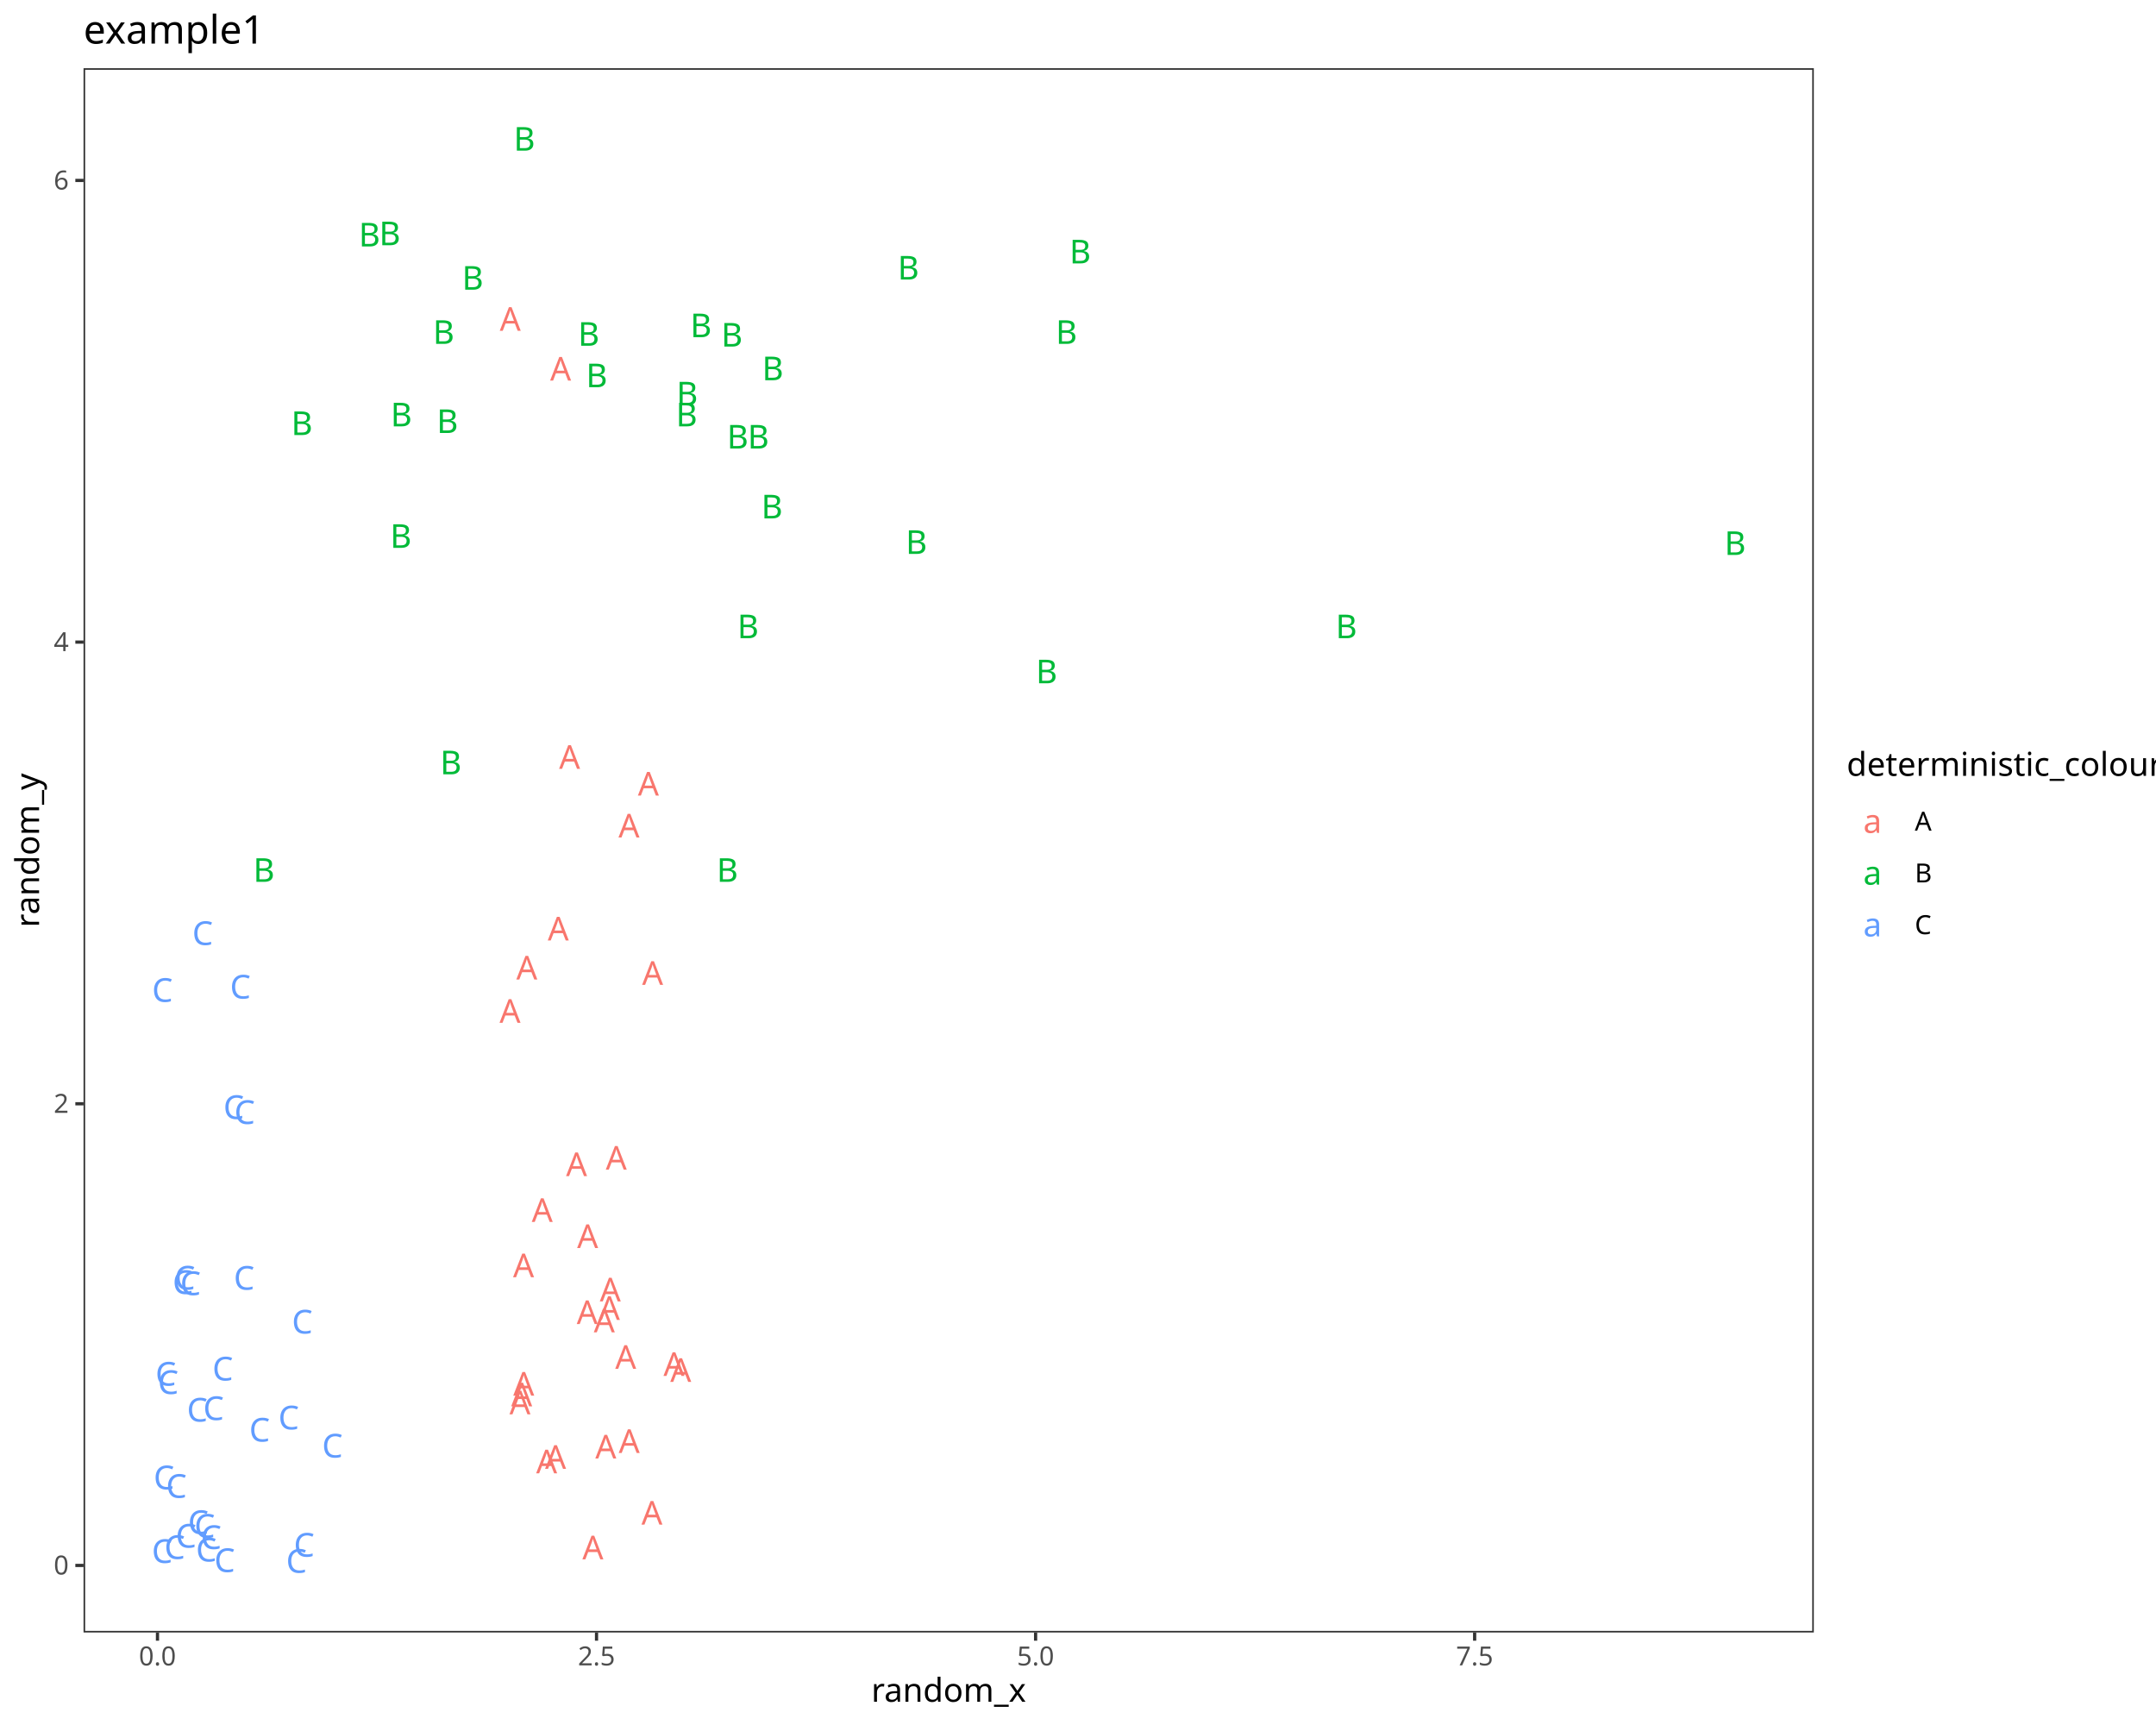
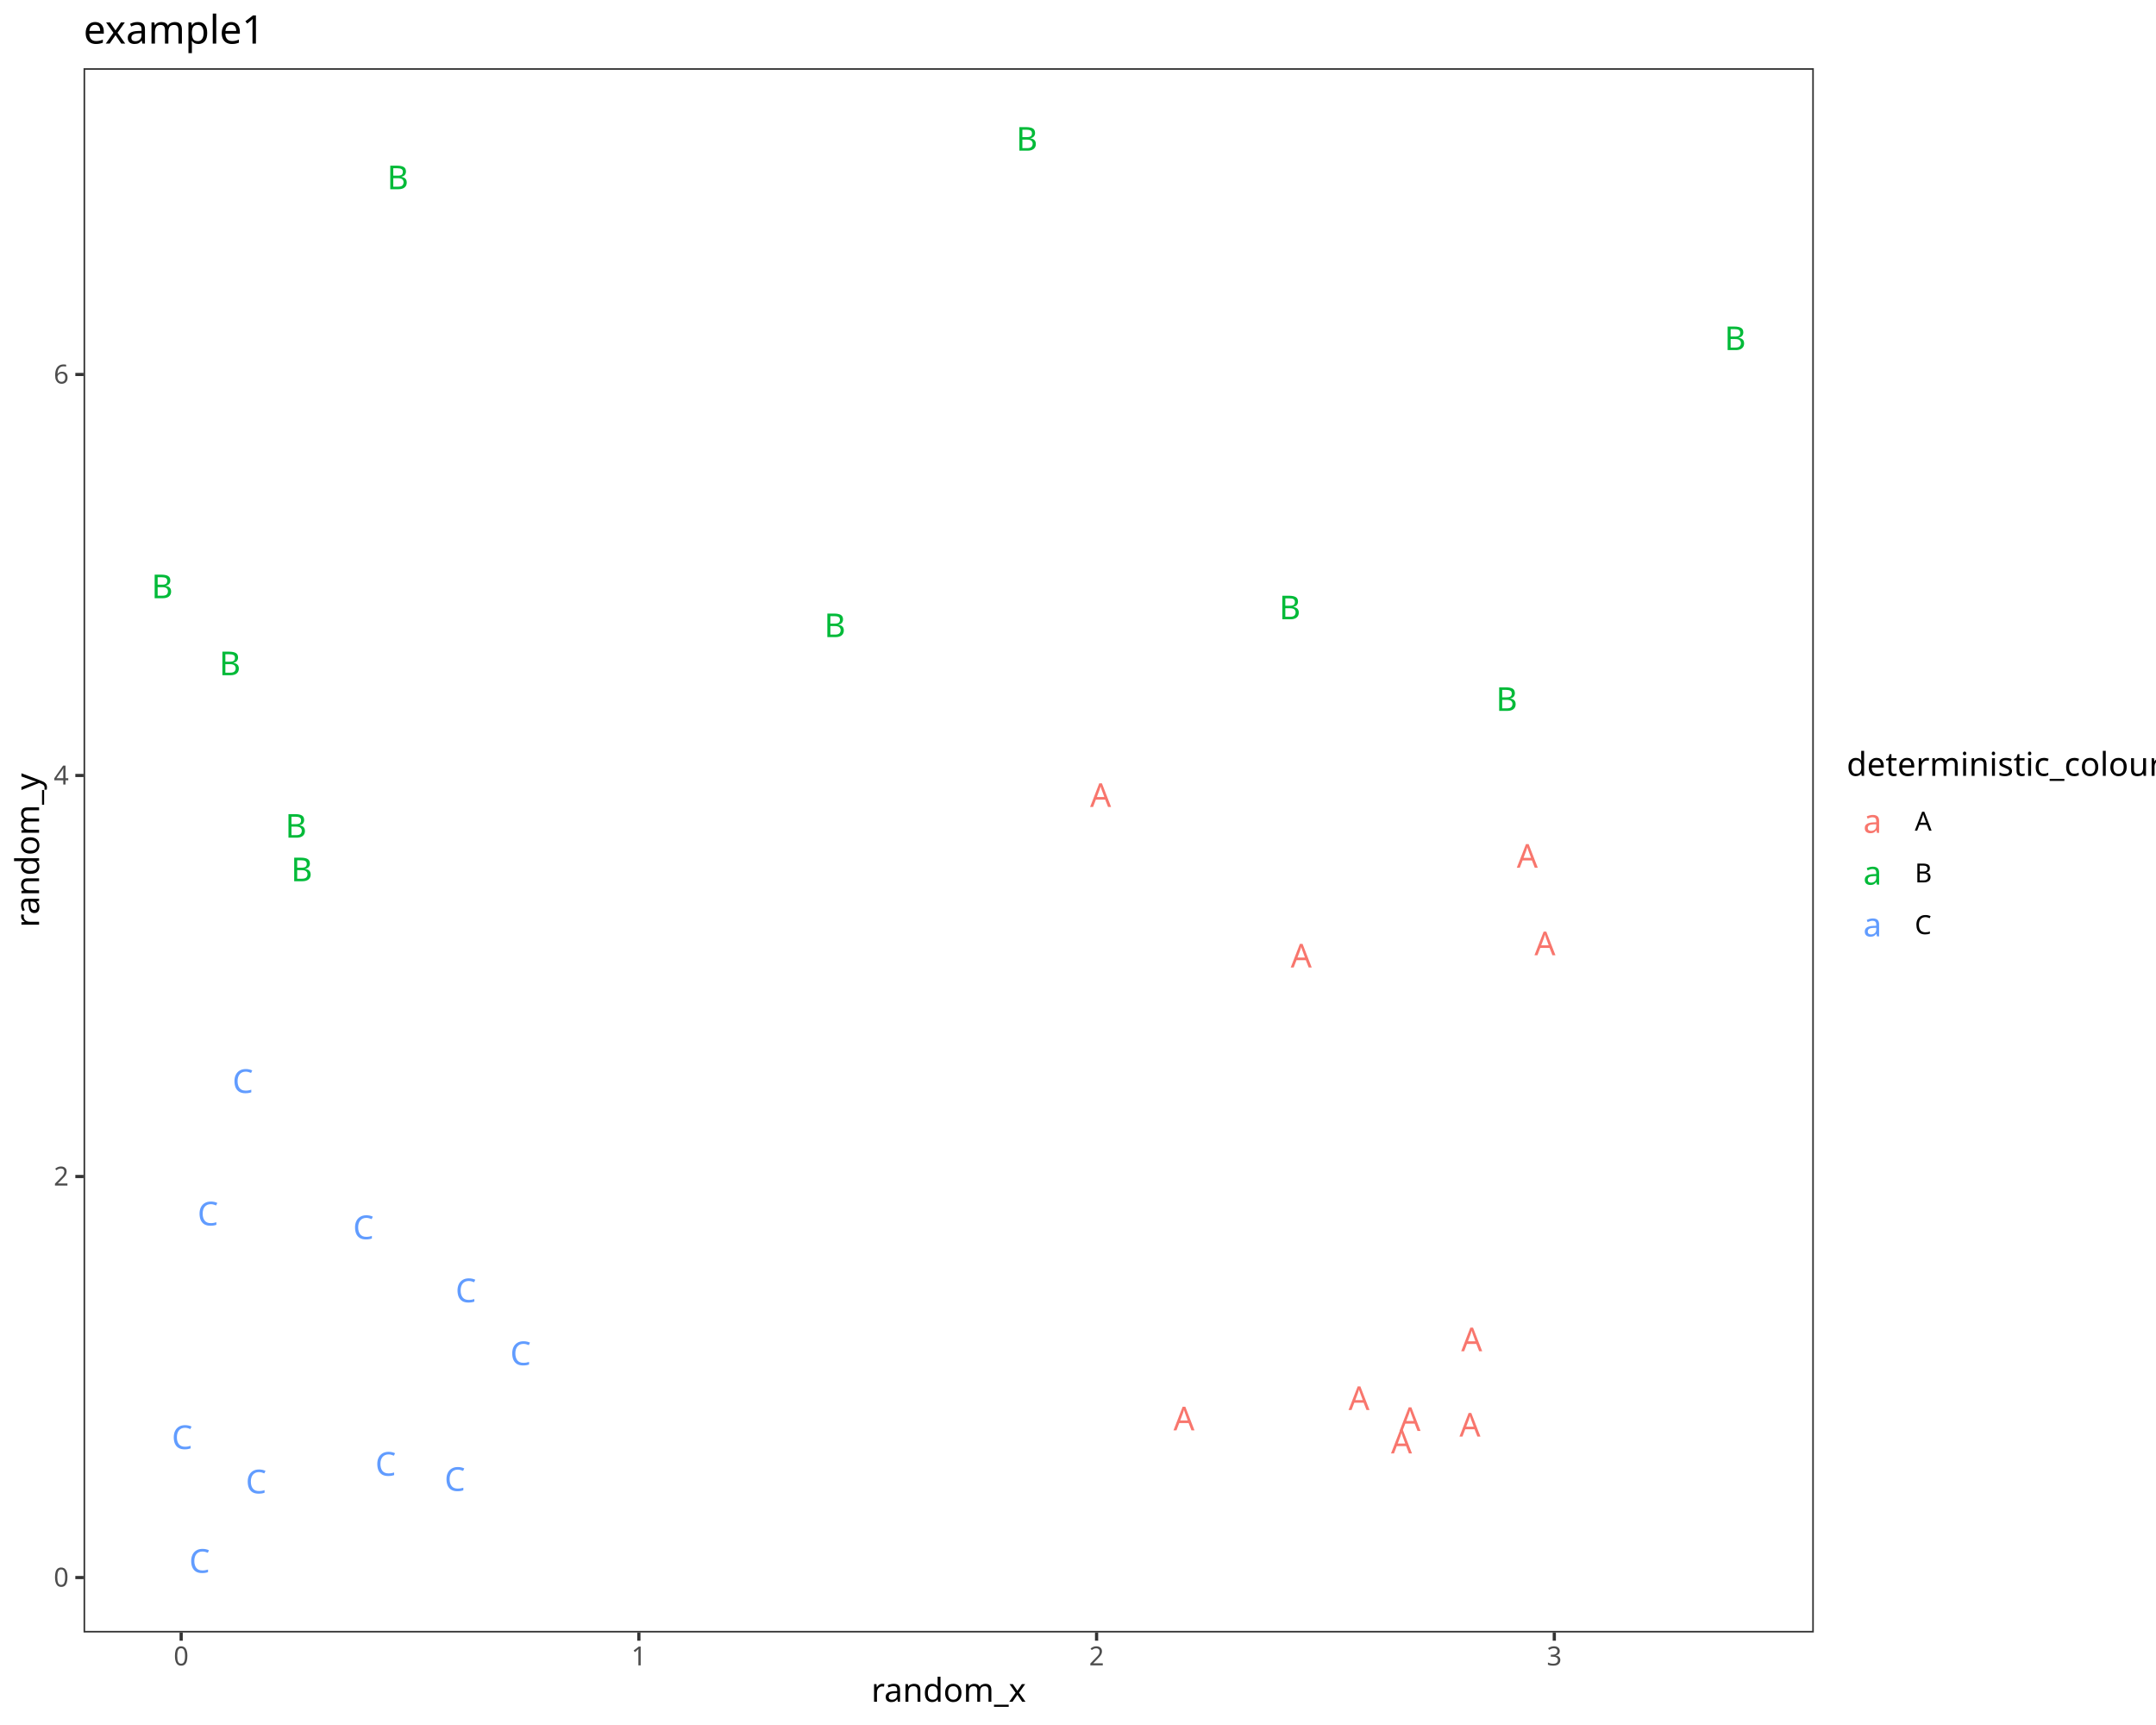
<svg xmlns="http://www.w3.org/2000/svg" class="svglite" data-engine-version="2.0" width="720.00pt" height="576.00pt" viewBox="0 0 720.00 576.00">
  <defs>
    <style type="text/css">
    .svglite line, .svglite polyline, .svglite polygon, .svglite path, .svglite rect, .svglite circle {
      fill: none;
      stroke: #000000;
      stroke-linecap: round;
      stroke-linejoin: round;
      stroke-miterlimit: 10.00;
    }
  </style>
  </defs>
  <rect width="100%" height="100%" style="stroke: none; fill: #FFFFFF;" />
  <defs>
    <clipPath id="cpMC4wMHw3MjAuMDB8MC4wMHw1NzYuMDA=">
      <rect x="0.00" y="0.00" width="720.00" height="576.00" />
    </clipPath>
  </defs>
  <g clip-path="url(#cpMC4wMHw3MjAuMDB8MC4wMHw1NzYuMDA=)">
    <rect x="-0" y="0.00" width="720.00" height="576.00" style="stroke-width: 1.07; stroke: #FFFFFF; fill: #FFFFFF;" />
  </g>
  <defs>
    <clipPath id="cpMjcuOTB8NjA1LjczfDIyLjc4fDU0NS4xMQ==">
      <rect x="27.90" y="22.78" width="577.83" height="522.33" />
    </clipPath>
  </defs>
  <g clip-path="url(#cpMjcuOTB8NjA1LjczfDIyLjc4fDU0NS4xMQ==)">
    <rect x="27.90" y="22.78" width="577.83" height="522.33" style="stroke-width: 1.07; stroke: none; fill: #FFFFFF;" />
-     <text x="225.08" y="459.43" text-anchor="middle" style="font-size: 11.00px; fill: #F8766D; font-family: sans;" textLength="7.34px" lengthAdjust="spacingAndGlyphs">A</text>
-     <text x="170.40" y="110.46" text-anchor="middle" style="font-size: 11.00px; fill: #F8766D; font-family: sans;" textLength="7.34px" lengthAdjust="spacingAndGlyphs">A</text>
-     <text x="181.09" y="408.03" text-anchor="middle" style="font-size: 11.00px; fill: #F8766D; font-family: sans;" textLength="7.34px" lengthAdjust="spacingAndGlyphs">A</text>
-     <text x="208.96" y="457.08" text-anchor="middle" style="font-size: 11.00px; fill: #F8766D; font-family: sans;" textLength="7.34px" lengthAdjust="spacingAndGlyphs">A</text>
-     <text x="203.52" y="440.74" text-anchor="middle" style="font-size: 11.00px; fill: #F8766D; font-family: sans;" textLength="7.34px" lengthAdjust="spacingAndGlyphs">A</text>
-     <text x="217.95" y="328.86" text-anchor="middle" style="font-size: 11.00px; fill: #F8766D; font-family: sans;" textLength="7.34px" lengthAdjust="spacingAndGlyphs">A</text>
-     <text x="196.11" y="442.12" text-anchor="middle" style="font-size: 11.00px; fill: #F8766D; font-family: sans;" textLength="7.34px" lengthAdjust="spacingAndGlyphs">A</text>
-     <text x="217.73" y="509.10" text-anchor="middle" style="font-size: 11.00px; fill: #F8766D; font-family: sans;" textLength="7.34px" lengthAdjust="spacingAndGlyphs">A</text>
-     <text x="210.06" y="279.64" text-anchor="middle" style="font-size: 11.00px; fill: #F8766D; font-family: sans;" textLength="7.34px" lengthAdjust="spacingAndGlyphs">A</text>
-     <text x="227.34" y="461.44" text-anchor="middle" style="font-size: 11.00px; fill: #F8766D; font-family: sans;" textLength="7.34px" lengthAdjust="spacingAndGlyphs">A</text>
-     <text x="174.23" y="469.59" text-anchor="middle" style="font-size: 11.00px; fill: #F8766D; font-family: sans;" textLength="7.34px" lengthAdjust="spacingAndGlyphs">A</text>
-     <text x="185.54" y="490.46" text-anchor="middle" style="font-size: 11.00px; fill: #F8766D; font-family: sans;" textLength="7.34px" lengthAdjust="spacingAndGlyphs">A</text>
-     <text x="198.00" y="520.68" text-anchor="middle" style="font-size: 11.00px; fill: #F8766D; font-family: sans;" textLength="7.34px" lengthAdjust="spacingAndGlyphs">A</text>
-     <text x="187.22" y="127.09" text-anchor="middle" style="font-size: 11.00px; fill: #F8766D; font-family: sans;" textLength="7.34px" lengthAdjust="spacingAndGlyphs">A</text>
-     <text x="175.94" y="327.07" text-anchor="middle" style="font-size: 11.00px; fill: #F8766D; font-family: sans;" textLength="7.34px" lengthAdjust="spacingAndGlyphs">A</text>
-     <text x="190.22" y="256.72" text-anchor="middle" style="font-size: 11.00px; fill: #F8766D; font-family: sans;" textLength="7.34px" lengthAdjust="spacingAndGlyphs">A</text>
-     <text x="174.85" y="426.49" text-anchor="middle" style="font-size: 11.00px; fill: #F8766D; font-family: sans;" textLength="7.34px" lengthAdjust="spacingAndGlyphs">A</text>
-     <text x="201.81" y="444.88" text-anchor="middle" style="font-size: 11.00px; fill: #F8766D; font-family: sans;" textLength="7.34px" lengthAdjust="spacingAndGlyphs">A</text>
-     <text x="203.81" y="434.56" text-anchor="middle" style="font-size: 11.00px; fill: #F8766D; font-family: sans;" textLength="7.34px" lengthAdjust="spacingAndGlyphs">A</text>
-     <text x="202.31" y="487.01" text-anchor="middle" style="font-size: 11.00px; fill: #F8766D; font-family: sans;" textLength="7.34px" lengthAdjust="spacingAndGlyphs">A</text>
-     <text x="192.55" y="392.72" text-anchor="middle" style="font-size: 11.00px; fill: #F8766D; font-family: sans;" textLength="7.34px" lengthAdjust="spacingAndGlyphs">A</text>
-     <text x="216.54" y="265.65" text-anchor="middle" style="font-size: 11.00px; fill: #F8766D; font-family: sans;" textLength="7.34px" lengthAdjust="spacingAndGlyphs">A</text>
-     <text x="173.65" y="472.26" text-anchor="middle" style="font-size: 11.00px; fill: #F8766D; font-family: sans;" textLength="7.34px" lengthAdjust="spacingAndGlyphs">A</text>
-     <text x="205.81" y="390.57" text-anchor="middle" style="font-size: 11.00px; fill: #F8766D; font-family: sans;" textLength="7.34px" lengthAdjust="spacingAndGlyphs">A</text>
-     <text x="182.56" y="491.96" text-anchor="middle" style="font-size: 11.00px; fill: #F8766D; font-family: sans;" textLength="7.34px" lengthAdjust="spacingAndGlyphs">A</text>
-     <text x="196.25" y="416.73" text-anchor="middle" style="font-size: 11.00px; fill: #F8766D; font-family: sans;" textLength="7.34px" lengthAdjust="spacingAndGlyphs">A</text>
-     <text x="186.44" y="314.03" text-anchor="middle" style="font-size: 11.00px; fill: #F8766D; font-family: sans;" textLength="7.34px" lengthAdjust="spacingAndGlyphs">A</text>
-     <text x="210.13" y="485.17" text-anchor="middle" style="font-size: 11.00px; fill: #F8766D; font-family: sans;" textLength="7.34px" lengthAdjust="spacingAndGlyphs">A</text>
-     <text x="174.91" y="466.03" text-anchor="middle" style="font-size: 11.00px; fill: #F8766D; font-family: sans;" textLength="7.34px" lengthAdjust="spacingAndGlyphs">A</text>
-     <text x="170.33" y="341.53" text-anchor="middle" style="font-size: 11.00px; fill: #F8766D; font-family: sans;" textLength="7.34px" lengthAdjust="spacingAndGlyphs">A</text>
-     <text x="449.62" y="213.11" text-anchor="middle" style="font-size: 11.00px; fill: #00BA38; font-family: sans;" textLength="7.34px" lengthAdjust="spacingAndGlyphs">B</text>
-     <text x="150.56" y="258.55" text-anchor="middle" style="font-size: 11.00px; fill: #00BA38; font-family: sans;" textLength="7.34px" lengthAdjust="spacingAndGlyphs">B</text>
-     <text x="306.04" y="184.95" text-anchor="middle" style="font-size: 11.00px; fill: #00BA38; font-family: sans;" textLength="7.34px" lengthAdjust="spacingAndGlyphs">B</text>
-     <text x="123.38" y="82.29" text-anchor="middle" style="font-size: 11.00px; fill: #00BA38; font-family: sans;" textLength="7.34px" lengthAdjust="spacingAndGlyphs">B</text>
-     <text x="360.73" y="87.95" text-anchor="middle" style="font-size: 11.00px; fill: #00BA38; font-family: sans;" textLength="7.34px" lengthAdjust="spacingAndGlyphs">B</text>
-     <text x="253.25" y="149.77" text-anchor="middle" style="font-size: 11.00px; fill: #00BA38; font-family: sans;" textLength="7.34px" lengthAdjust="spacingAndGlyphs">B</text>
-     <text x="133.87" y="182.93" text-anchor="middle" style="font-size: 11.00px; fill: #00BA38; font-family: sans;" textLength="7.34px" lengthAdjust="spacingAndGlyphs">B</text>
-     <text x="246.35" y="149.77" text-anchor="middle" style="font-size: 11.00px; fill: #00BA38; font-family: sans;" textLength="7.34px" lengthAdjust="spacingAndGlyphs">B</text>
-     <text x="229.48" y="135.37" text-anchor="middle" style="font-size: 11.00px; fill: #00BA38; font-family: sans;" textLength="7.34px" lengthAdjust="spacingAndGlyphs">B</text>
-     <text x="242.91" y="294.45" text-anchor="middle" style="font-size: 11.00px; fill: #00BA38; font-family: sans;" textLength="7.34px" lengthAdjust="spacingAndGlyphs">B</text>
-     <text x="100.82" y="145.26" text-anchor="middle" style="font-size: 11.00px; fill: #00BA38; font-family: sans;" textLength="7.34px" lengthAdjust="spacingAndGlyphs">B</text>
-     <text x="130.18" y="81.88" text-anchor="middle" style="font-size: 11.00px; fill: #00BA38; font-family: sans;" textLength="7.34px" lengthAdjust="spacingAndGlyphs">B</text>
-     <text x="134.02" y="142.36" text-anchor="middle" style="font-size: 11.00px; fill: #00BA38; font-family: sans;" textLength="7.34px" lengthAdjust="spacingAndGlyphs">B</text>
-     <text x="356.14" y="114.82" text-anchor="middle" style="font-size: 11.00px; fill: #00BA38; font-family: sans;" textLength="7.34px" lengthAdjust="spacingAndGlyphs">B</text>
-     <text x="157.87" y="96.73" text-anchor="middle" style="font-size: 11.00px; fill: #00BA38; font-family: sans;" textLength="7.34px" lengthAdjust="spacingAndGlyphs">B</text>
-     <text x="196.60" y="115.45" text-anchor="middle" style="font-size: 11.00px; fill: #00BA38; font-family: sans;" textLength="7.34px" lengthAdjust="spacingAndGlyphs">B</text>
-     <text x="199.28" y="129.30" text-anchor="middle" style="font-size: 11.00px; fill: #00BA38; font-family: sans;" textLength="7.34px" lengthAdjust="spacingAndGlyphs">B</text>
-     <text x="349.52" y="228.16" text-anchor="middle" style="font-size: 11.00px; fill: #00BA38; font-family: sans;" textLength="7.34px" lengthAdjust="spacingAndGlyphs">B</text>
-     <text x="257.80" y="173.10" text-anchor="middle" style="font-size: 11.00px; fill: #00BA38; font-family: sans;" textLength="7.34px" lengthAdjust="spacingAndGlyphs">B</text>
-     <text x="149.42" y="144.58" text-anchor="middle" style="font-size: 11.00px; fill: #00BA38; font-family: sans;" textLength="7.34px" lengthAdjust="spacingAndGlyphs">B</text>
-     <text x="234.09" y="112.59" text-anchor="middle" style="font-size: 11.00px; fill: #00BA38; font-family: sans;" textLength="7.34px" lengthAdjust="spacingAndGlyphs">B</text>
-     <text x="249.81" y="213.11" text-anchor="middle" style="font-size: 11.00px; fill: #00BA38; font-family: sans;" textLength="7.34px" lengthAdjust="spacingAndGlyphs">B</text>
-     <text x="175.12" y="50.31" text-anchor="middle" style="font-size: 11.00px; fill: #00BA38; font-family: sans;" textLength="7.34px" lengthAdjust="spacingAndGlyphs">B</text>
-     <text x="244.42" y="115.72" text-anchor="middle" style="font-size: 11.00px; fill: #00BA38; font-family: sans;" textLength="7.34px" lengthAdjust="spacingAndGlyphs">B</text>
-     <text x="258.07" y="126.96" text-anchor="middle" style="font-size: 11.00px; fill: #00BA38; font-family: sans;" textLength="7.34px" lengthAdjust="spacingAndGlyphs">B</text>
-     <text x="579.46" y="185.30" text-anchor="middle" style="font-size: 11.00px; fill: #00BA38; font-family: sans;" textLength="7.34px" lengthAdjust="spacingAndGlyphs">B</text>
-     <text x="229.30" y="142.36" text-anchor="middle" style="font-size: 11.00px; fill: #00BA38; font-family: sans;" textLength="7.34px" lengthAdjust="spacingAndGlyphs">B</text>
-     <text x="88.14" y="294.45" text-anchor="middle" style="font-size: 11.00px; fill: #00BA38; font-family: sans;" textLength="7.34px" lengthAdjust="spacingAndGlyphs">B</text>
-     <text x="303.35" y="93.34" text-anchor="middle" style="font-size: 11.00px; fill: #00BA38; font-family: sans;" textLength="7.34px" lengthAdjust="spacingAndGlyphs">B</text>
-     <text x="148.16" y="114.82" text-anchor="middle" style="font-size: 11.00px; fill: #00BA38; font-family: sans;" textLength="7.34px" lengthAdjust="spacingAndGlyphs">B</text>
-     <text x="61.74" y="430.60" text-anchor="middle" style="font-size: 11.00px; fill: #619CFF; font-family: sans;" textLength="7.95px" lengthAdjust="spacingAndGlyphs">C</text>
-     <text x="63.63" y="432.45" text-anchor="middle" style="font-size: 11.00px; fill: #619CFF; font-family: sans;" textLength="7.95px" lengthAdjust="spacingAndGlyphs">C</text>
-     <text x="62.14" y="516.77" text-anchor="middle" style="font-size: 11.00px; fill: #619CFF; font-family: sans;" textLength="7.95px" lengthAdjust="spacingAndGlyphs">C</text>
-     <text x="100.95" y="445.28" text-anchor="middle" style="font-size: 11.00px; fill: #619CFF; font-family: sans;" textLength="7.95px" lengthAdjust="spacingAndGlyphs">C</text>
-     <text x="74.40" y="460.96" text-anchor="middle" style="font-size: 11.00px; fill: #619CFF; font-family: sans;" textLength="7.95px" lengthAdjust="spacingAndGlyphs">C</text>
-     <text x="54.16" y="521.88" text-anchor="middle" style="font-size: 11.00px; fill: #619CFF; font-family: sans;" textLength="7.95px" lengthAdjust="spacingAndGlyphs">C</text>
-     <text x="86.69" y="481.36" text-anchor="middle" style="font-size: 11.00px; fill: #619CFF; font-family: sans;" textLength="7.95px" lengthAdjust="spacingAndGlyphs">C</text>
-     <text x="66.23" y="512.22" text-anchor="middle" style="font-size: 11.00px; fill: #619CFF; font-family: sans;" textLength="7.95px" lengthAdjust="spacingAndGlyphs">C</text>
-     <text x="54.77" y="497.29" text-anchor="middle" style="font-size: 11.00px; fill: #619CFF; font-family: sans;" textLength="7.95px" lengthAdjust="spacingAndGlyphs">C</text>
-     <text x="68.90" y="521.40" text-anchor="middle" style="font-size: 11.00px; fill: #619CFF; font-family: sans;" textLength="7.95px" lengthAdjust="spacingAndGlyphs">C</text>
-     <text x="111.02" y="486.68" text-anchor="middle" style="font-size: 11.00px; fill: #619CFF; font-family: sans;" textLength="7.95px" lengthAdjust="spacingAndGlyphs">C</text>
-     <text x="56.18" y="465.47" text-anchor="middle" style="font-size: 11.00px; fill: #619CFF; font-family: sans;" textLength="7.95px" lengthAdjust="spacingAndGlyphs">C</text>
-     <text x="81.53" y="430.65" text-anchor="middle" style="font-size: 11.00px; fill: #619CFF; font-family: sans;" textLength="7.95px" lengthAdjust="spacingAndGlyphs">C</text>
-     <text x="71.33" y="474.17" text-anchor="middle" style="font-size: 11.00px; fill: #619CFF; font-family: sans;" textLength="7.95px" lengthAdjust="spacingAndGlyphs">C</text>
-     <text x="75.03" y="524.92" text-anchor="middle" style="font-size: 11.00px; fill: #619CFF; font-family: sans;" textLength="7.95px" lengthAdjust="spacingAndGlyphs">C</text>
-     <text x="61.11" y="432.07" text-anchor="middle" style="font-size: 11.00px; fill: #619CFF; font-family: sans;" textLength="7.95px" lengthAdjust="spacingAndGlyphs">C</text>
-     <text x="78.07" y="373.63" text-anchor="middle" style="font-size: 11.00px; fill: #619CFF; font-family: sans;" textLength="7.95px" lengthAdjust="spacingAndGlyphs">C</text>
-     <text x="68.37" y="513.46" text-anchor="middle" style="font-size: 11.00px; fill: #619CFF; font-family: sans;" textLength="7.95px" lengthAdjust="spacingAndGlyphs">C</text>
-     <text x="80.28" y="333.43" text-anchor="middle" style="font-size: 11.00px; fill: #619CFF; font-family: sans;" textLength="7.95px" lengthAdjust="spacingAndGlyphs">C</text>
-     <text x="70.52" y="517.23" text-anchor="middle" style="font-size: 11.00px; fill: #619CFF; font-family: sans;" textLength="7.95px" lengthAdjust="spacingAndGlyphs">C</text>
-     <text x="81.72" y="375.30" text-anchor="middle" style="font-size: 11.00px; fill: #619CFF; font-family: sans;" textLength="7.95px" lengthAdjust="spacingAndGlyphs">C</text>
-     <text x="96.42" y="477.29" text-anchor="middle" style="font-size: 11.00px; fill: #619CFF; font-family: sans;" textLength="7.95px" lengthAdjust="spacingAndGlyphs">C</text>
-     <text x="54.24" y="334.53" text-anchor="middle" style="font-size: 11.00px; fill: #619CFF; font-family: sans;" textLength="7.95px" lengthAdjust="spacingAndGlyphs">C</text>
-     <text x="67.68" y="315.54" text-anchor="middle" style="font-size: 11.00px; fill: #619CFF; font-family: sans;" textLength="7.95px" lengthAdjust="spacingAndGlyphs">C</text>
-     <text x="55.38" y="462.68" text-anchor="middle" style="font-size: 11.00px; fill: #619CFF; font-family: sans;" textLength="7.95px" lengthAdjust="spacingAndGlyphs">C</text>
-     <text x="99.02" y="525.16" text-anchor="middle" style="font-size: 11.00px; fill: #619CFF; font-family: sans;" textLength="7.95px" lengthAdjust="spacingAndGlyphs">C</text>
-     <text x="65.89" y="474.68" text-anchor="middle" style="font-size: 11.00px; fill: #619CFF; font-family: sans;" textLength="7.95px" lengthAdjust="spacingAndGlyphs">C</text>
-     <text x="101.58" y="519.79" text-anchor="middle" style="font-size: 11.00px; fill: #619CFF; font-family: sans;" textLength="7.95px" lengthAdjust="spacingAndGlyphs">C</text>
-     <text x="58.92" y="500.14" text-anchor="middle" style="font-size: 11.00px; fill: #619CFF; font-family: sans;" textLength="7.95px" lengthAdjust="spacingAndGlyphs">C</text>
-     <text x="58.36" y="520.55" text-anchor="middle" style="font-size: 11.00px; fill: #619CFF; font-family: sans;" textLength="7.95px" lengthAdjust="spacingAndGlyphs">C</text>
+     <text x="515.95" y="318.97" text-anchor="middle" style="font-size: 11.00px; fill: #F8766D; font-family: sans;" textLength="7.34px" lengthAdjust="spacingAndGlyphs">A</text>
+     <text x="510.05" y="289.75" text-anchor="middle" style="font-size: 11.00px; fill: #F8766D; font-family: sans;" textLength="7.34px" lengthAdjust="spacingAndGlyphs">A</text>
+     <text x="100.76" y="294.25" text-anchor="middle" style="font-size: 11.00px; fill: #00BA38; font-family: sans;" textLength="7.34px" lengthAdjust="spacingAndGlyphs">B</text>
+     <text x="367.55" y="269.45" text-anchor="middle" style="font-size: 11.00px; fill: #F8766D; font-family: sans;" textLength="7.34px" lengthAdjust="spacingAndGlyphs">A</text>
+     <text x="60.83" y="483.85" text-anchor="middle" style="font-size: 11.00px; fill: #619CFF; font-family: sans;" textLength="7.95px" lengthAdjust="spacingAndGlyphs">C</text>
+     <text x="395.40" y="477.61" text-anchor="middle" style="font-size: 11.00px; fill: #F8766D; font-family: sans;" textLength="7.34px" lengthAdjust="spacingAndGlyphs">A</text>
+     <text x="76.78" y="225.46" text-anchor="middle" style="font-size: 11.00px; fill: #00BA38; font-family: sans;" textLength="7.34px" lengthAdjust="spacingAndGlyphs">B</text>
+     <text x="468.04" y="485.32" text-anchor="middle" style="font-size: 11.00px; fill: #F8766D; font-family: sans;" textLength="7.34px" lengthAdjust="spacingAndGlyphs">A</text>
+     <text x="453.86" y="470.83" text-anchor="middle" style="font-size: 11.00px; fill: #F8766D; font-family: sans;" textLength="7.34px" lengthAdjust="spacingAndGlyphs">A</text>
+     <text x="503.17" y="237.37" text-anchor="middle" style="font-size: 11.00px; fill: #00BA38; font-family: sans;" textLength="7.34px" lengthAdjust="spacingAndGlyphs">B</text>
+     <text x="69.44" y="409.18" text-anchor="middle" style="font-size: 11.00px; fill: #619CFF; font-family: sans;" textLength="7.95px" lengthAdjust="spacingAndGlyphs">C</text>
+     <text x="491.48" y="451.20" text-anchor="middle" style="font-size: 11.00px; fill: #F8766D; font-family: sans;" textLength="7.34px" lengthAdjust="spacingAndGlyphs">A</text>
+     <text x="434.55" y="323.05" text-anchor="middle" style="font-size: 11.00px; fill: #F8766D; font-family: sans;" textLength="7.34px" lengthAdjust="spacingAndGlyphs">A</text>
+     <text x="132.85" y="63.18" text-anchor="middle" style="font-size: 11.00px; fill: #00BA38; font-family: sans;" textLength="7.34px" lengthAdjust="spacingAndGlyphs">B</text>
+     <text x="490.90" y="479.70" text-anchor="middle" style="font-size: 11.00px; fill: #F8766D; font-family: sans;" textLength="7.34px" lengthAdjust="spacingAndGlyphs">A</text>
+     <text x="85.53" y="498.65" text-anchor="middle" style="font-size: 11.00px; fill: #619CFF; font-family: sans;" textLength="7.95px" lengthAdjust="spacingAndGlyphs">C</text>
+     <text x="470.89" y="477.81" text-anchor="middle" style="font-size: 11.00px; fill: #F8766D; font-family: sans;" textLength="7.34px" lengthAdjust="spacingAndGlyphs">A</text>
+     <text x="98.85" y="279.71" text-anchor="middle" style="font-size: 11.00px; fill: #00BA38; font-family: sans;" textLength="7.34px" lengthAdjust="spacingAndGlyphs">B</text>
+     <text x="579.46" y="116.90" text-anchor="middle" style="font-size: 11.00px; fill: #00BA38; font-family: sans;" textLength="7.34px" lengthAdjust="spacingAndGlyphs">B</text>
+     <text x="128.80" y="492.75" text-anchor="middle" style="font-size: 11.00px; fill: #619CFF; font-family: sans;" textLength="7.95px" lengthAdjust="spacingAndGlyphs">C</text>
+     <text x="430.75" y="206.79" text-anchor="middle" style="font-size: 11.00px; fill: #00BA38; font-family: sans;" textLength="7.34px" lengthAdjust="spacingAndGlyphs">B</text>
+     <text x="155.59" y="434.83" text-anchor="middle" style="font-size: 11.00px; fill: #619CFF; font-family: sans;" textLength="7.95px" lengthAdjust="spacingAndGlyphs">C</text>
+     <text x="54.16" y="199.75" text-anchor="middle" style="font-size: 11.00px; fill: #00BA38; font-family: sans;" textLength="7.34px" lengthAdjust="spacingAndGlyphs">B</text>
+     <text x="278.81" y="212.74" text-anchor="middle" style="font-size: 11.00px; fill: #00BA38; font-family: sans;" textLength="7.34px" lengthAdjust="spacingAndGlyphs">B</text>
+     <text x="151.91" y="497.83" text-anchor="middle" style="font-size: 11.00px; fill: #619CFF; font-family: sans;" textLength="7.95px" lengthAdjust="spacingAndGlyphs">C</text>
+     <text x="342.94" y="50.31" text-anchor="middle" style="font-size: 11.00px; fill: #00BA38; font-family: sans;" textLength="7.34px" lengthAdjust="spacingAndGlyphs">B</text>
+     <text x="81.10" y="364.94" text-anchor="middle" style="font-size: 11.00px; fill: #619CFF; font-family: sans;" textLength="7.95px" lengthAdjust="spacingAndGlyphs">C</text>
+     <text x="173.86" y="455.83" text-anchor="middle" style="font-size: 11.00px; fill: #619CFF; font-family: sans;" textLength="7.95px" lengthAdjust="spacingAndGlyphs">C</text>
+     <text x="66.65" y="525.16" text-anchor="middle" style="font-size: 11.00px; fill: #619CFF; font-family: sans;" textLength="7.95px" lengthAdjust="spacingAndGlyphs">C</text>
+     <text x="121.37" y="413.76" text-anchor="middle" style="font-size: 11.00px; fill: #619CFF; font-family: sans;" textLength="7.95px" lengthAdjust="spacingAndGlyphs">C</text>
    <rect x="27.90" y="22.78" width="577.83" height="522.33" style="stroke-width: 1.07; stroke: #333333;" />
  </g>
  <g clip-path="url(#cpMC4wMHw3MjAuMDB8MC4wMHw1NzYuMDA=)">
-     <text x="22.97" y="525.74" text-anchor="end" style="font-size: 8.80px; fill: #4D4D4D; font-family: sans;" textLength="4.89px" lengthAdjust="spacingAndGlyphs">0</text>
-     <text x="22.97" y="371.59" text-anchor="end" style="font-size: 8.80px; fill: #4D4D4D; font-family: sans;" textLength="4.89px" lengthAdjust="spacingAndGlyphs">2</text>
-     <text x="22.97" y="217.43" text-anchor="end" style="font-size: 8.80px; fill: #4D4D4D; font-family: sans;" textLength="4.89px" lengthAdjust="spacingAndGlyphs">4</text>
-     <text x="22.97" y="63.28" text-anchor="end" style="font-size: 8.80px; fill: #4D4D4D; font-family: sans;" textLength="4.89px" lengthAdjust="spacingAndGlyphs">6</text>
-     <polyline points="25.16,522.72 27.90,522.72 " style="stroke-width: 1.07; stroke: #333333; stroke-linecap: butt;" />
-     <polyline points="25.16,368.56 27.90,368.56 " style="stroke-width: 1.07; stroke: #333333; stroke-linecap: butt;" />
-     <polyline points="25.16,214.41 27.90,214.41 " style="stroke-width: 1.07; stroke: #333333; stroke-linecap: butt;" />
-     <polyline points="25.16,60.25 27.90,60.25 " style="stroke-width: 1.07; stroke: #333333; stroke-linecap: butt;" />
-     <polyline points="52.59,547.85 52.59,545.11 " style="stroke-width: 1.07; stroke: #333333; stroke-linecap: butt;" />
-     <polyline points="199.21,547.85 199.21,545.11 " style="stroke-width: 1.07; stroke: #333333; stroke-linecap: butt;" />
-     <polyline points="345.84,547.85 345.84,545.11 " style="stroke-width: 1.07; stroke: #333333; stroke-linecap: butt;" />
-     <polyline points="492.46,547.85 492.46,545.11 " style="stroke-width: 1.07; stroke: #333333; stroke-linecap: butt;" />
-     <text x="52.59" y="556.10" text-anchor="middle" style="font-size: 8.80px; fill: #4D4D4D; font-family: sans;" textLength="12.23px" lengthAdjust="spacingAndGlyphs">0.0</text>
-     <text x="199.21" y="556.10" text-anchor="middle" style="font-size: 8.80px; fill: #4D4D4D; font-family: sans;" textLength="12.23px" lengthAdjust="spacingAndGlyphs">2.5</text>
-     <text x="345.84" y="556.10" text-anchor="middle" style="font-size: 8.80px; fill: #4D4D4D; font-family: sans;" textLength="12.23px" lengthAdjust="spacingAndGlyphs">5.0</text>
-     <text x="492.46" y="556.10" text-anchor="middle" style="font-size: 8.80px; fill: #4D4D4D; font-family: sans;" textLength="12.23px" lengthAdjust="spacingAndGlyphs">7.5</text>
+     <text x="22.97" y="529.79" text-anchor="end" style="font-size: 8.80px; fill: #4D4D4D; font-family: sans;" textLength="4.89px" lengthAdjust="spacingAndGlyphs">0</text>
+     <text x="22.97" y="395.88" text-anchor="end" style="font-size: 8.80px; fill: #4D4D4D; font-family: sans;" textLength="4.89px" lengthAdjust="spacingAndGlyphs">2</text>
+     <text x="22.97" y="261.97" text-anchor="end" style="font-size: 8.80px; fill: #4D4D4D; font-family: sans;" textLength="4.89px" lengthAdjust="spacingAndGlyphs">4</text>
+     <text x="22.97" y="128.06" text-anchor="end" style="font-size: 8.80px; fill: #4D4D4D; font-family: sans;" textLength="4.89px" lengthAdjust="spacingAndGlyphs">6</text>
+     <polyline points="25.16,526.76 27.90,526.76 " style="stroke-width: 1.07; stroke: #333333; stroke-linecap: butt;" />
+     <polyline points="25.16,392.85 27.90,392.85 " style="stroke-width: 1.07; stroke: #333333; stroke-linecap: butt;" />
+     <polyline points="25.16,258.94 27.90,258.94 " style="stroke-width: 1.07; stroke: #333333; stroke-linecap: butt;" />
+     <polyline points="25.16,125.04 27.90,125.04 " style="stroke-width: 1.07; stroke: #333333; stroke-linecap: butt;" />
+     <polyline points="60.50,547.85 60.50,545.11 " style="stroke-width: 1.07; stroke: #333333; stroke-linecap: butt;" />
+     <polyline points="213.35,547.85 213.35,545.11 " style="stroke-width: 1.07; stroke: #333333; stroke-linecap: butt;" />
+     <polyline points="366.21,547.85 366.21,545.11 " style="stroke-width: 1.07; stroke: #333333; stroke-linecap: butt;" />
+     <polyline points="519.06,547.85 519.06,545.11 " style="stroke-width: 1.07; stroke: #333333; stroke-linecap: butt;" />
+     <text x="60.50" y="556.10" text-anchor="middle" style="font-size: 8.80px; fill: #4D4D4D; font-family: sans;" textLength="4.89px" lengthAdjust="spacingAndGlyphs">0</text>
+     <text x="213.35" y="556.10" text-anchor="middle" style="font-size: 8.80px; fill: #4D4D4D; font-family: sans;" textLength="4.89px" lengthAdjust="spacingAndGlyphs">1</text>
+     <text x="366.21" y="556.10" text-anchor="middle" style="font-size: 8.80px; fill: #4D4D4D; font-family: sans;" textLength="4.89px" lengthAdjust="spacingAndGlyphs">2</text>
+     <text x="519.06" y="556.10" text-anchor="middle" style="font-size: 8.80px; fill: #4D4D4D; font-family: sans;" textLength="4.89px" lengthAdjust="spacingAndGlyphs">3</text>
    <text x="316.81" y="568.24" text-anchor="middle" style="font-size: 11.00px; font-family: sans;" textLength="48.93px" lengthAdjust="spacingAndGlyphs">random_x</text>
    <text transform="translate(13.05,283.95) rotate(-90)" text-anchor="middle" style="font-size: 11.00px; font-family: sans;" textLength="48.93px" lengthAdjust="spacingAndGlyphs">random_y</text>
    <rect x="616.69" y="250.36" width="97.83" height="67.17" style="stroke-width: 1.07; stroke: none; fill: #FFFFFF;" />
    <text x="616.69" y="259.07" style="font-size: 11.00px; font-family: sans;" textLength="97.83px" lengthAdjust="spacingAndGlyphs">deterministic_colour</text>
    <rect x="616.69" y="265.69" width="17.28" height="17.28" style="stroke-width: 1.07; stroke: none; fill: #FFFFFF;" />
    <text x="625.33" y="278.12" text-anchor="middle" style="font-size: 11.00px; fill: #F8766D; font-family: sans;" textLength="6.12px" lengthAdjust="spacingAndGlyphs">a</text>
    <rect x="616.69" y="282.97" width="17.28" height="17.28" style="stroke-width: 1.07; stroke: none; fill: #FFFFFF;" />
    <text x="625.33" y="295.40" text-anchor="middle" style="font-size: 11.00px; fill: #00BA38; font-family: sans;" textLength="6.12px" lengthAdjust="spacingAndGlyphs">a</text>
    <rect x="616.69" y="300.25" width="17.28" height="17.28" style="stroke-width: 1.07; stroke: none; fill: #FFFFFF;" />
    <text x="625.33" y="312.68" text-anchor="middle" style="font-size: 11.00px; fill: #619CFF; font-family: sans;" textLength="6.12px" lengthAdjust="spacingAndGlyphs">a</text>
    <text x="639.45" y="277.36" style="font-size: 8.80px; font-family: sans;" textLength="5.87px" lengthAdjust="spacingAndGlyphs">A</text>
    <text x="639.45" y="294.64" style="font-size: 8.80px; font-family: sans;" textLength="5.87px" lengthAdjust="spacingAndGlyphs">B</text>
    <text x="639.45" y="311.92" style="font-size: 8.80px; font-family: sans;" textLength="6.36px" lengthAdjust="spacingAndGlyphs">C</text>
    <text x="27.90" y="14.56" style="font-size: 13.20px; font-family: sans;" textLength="57.25px" lengthAdjust="spacingAndGlyphs">example1</text>
  </g>
</svg>
